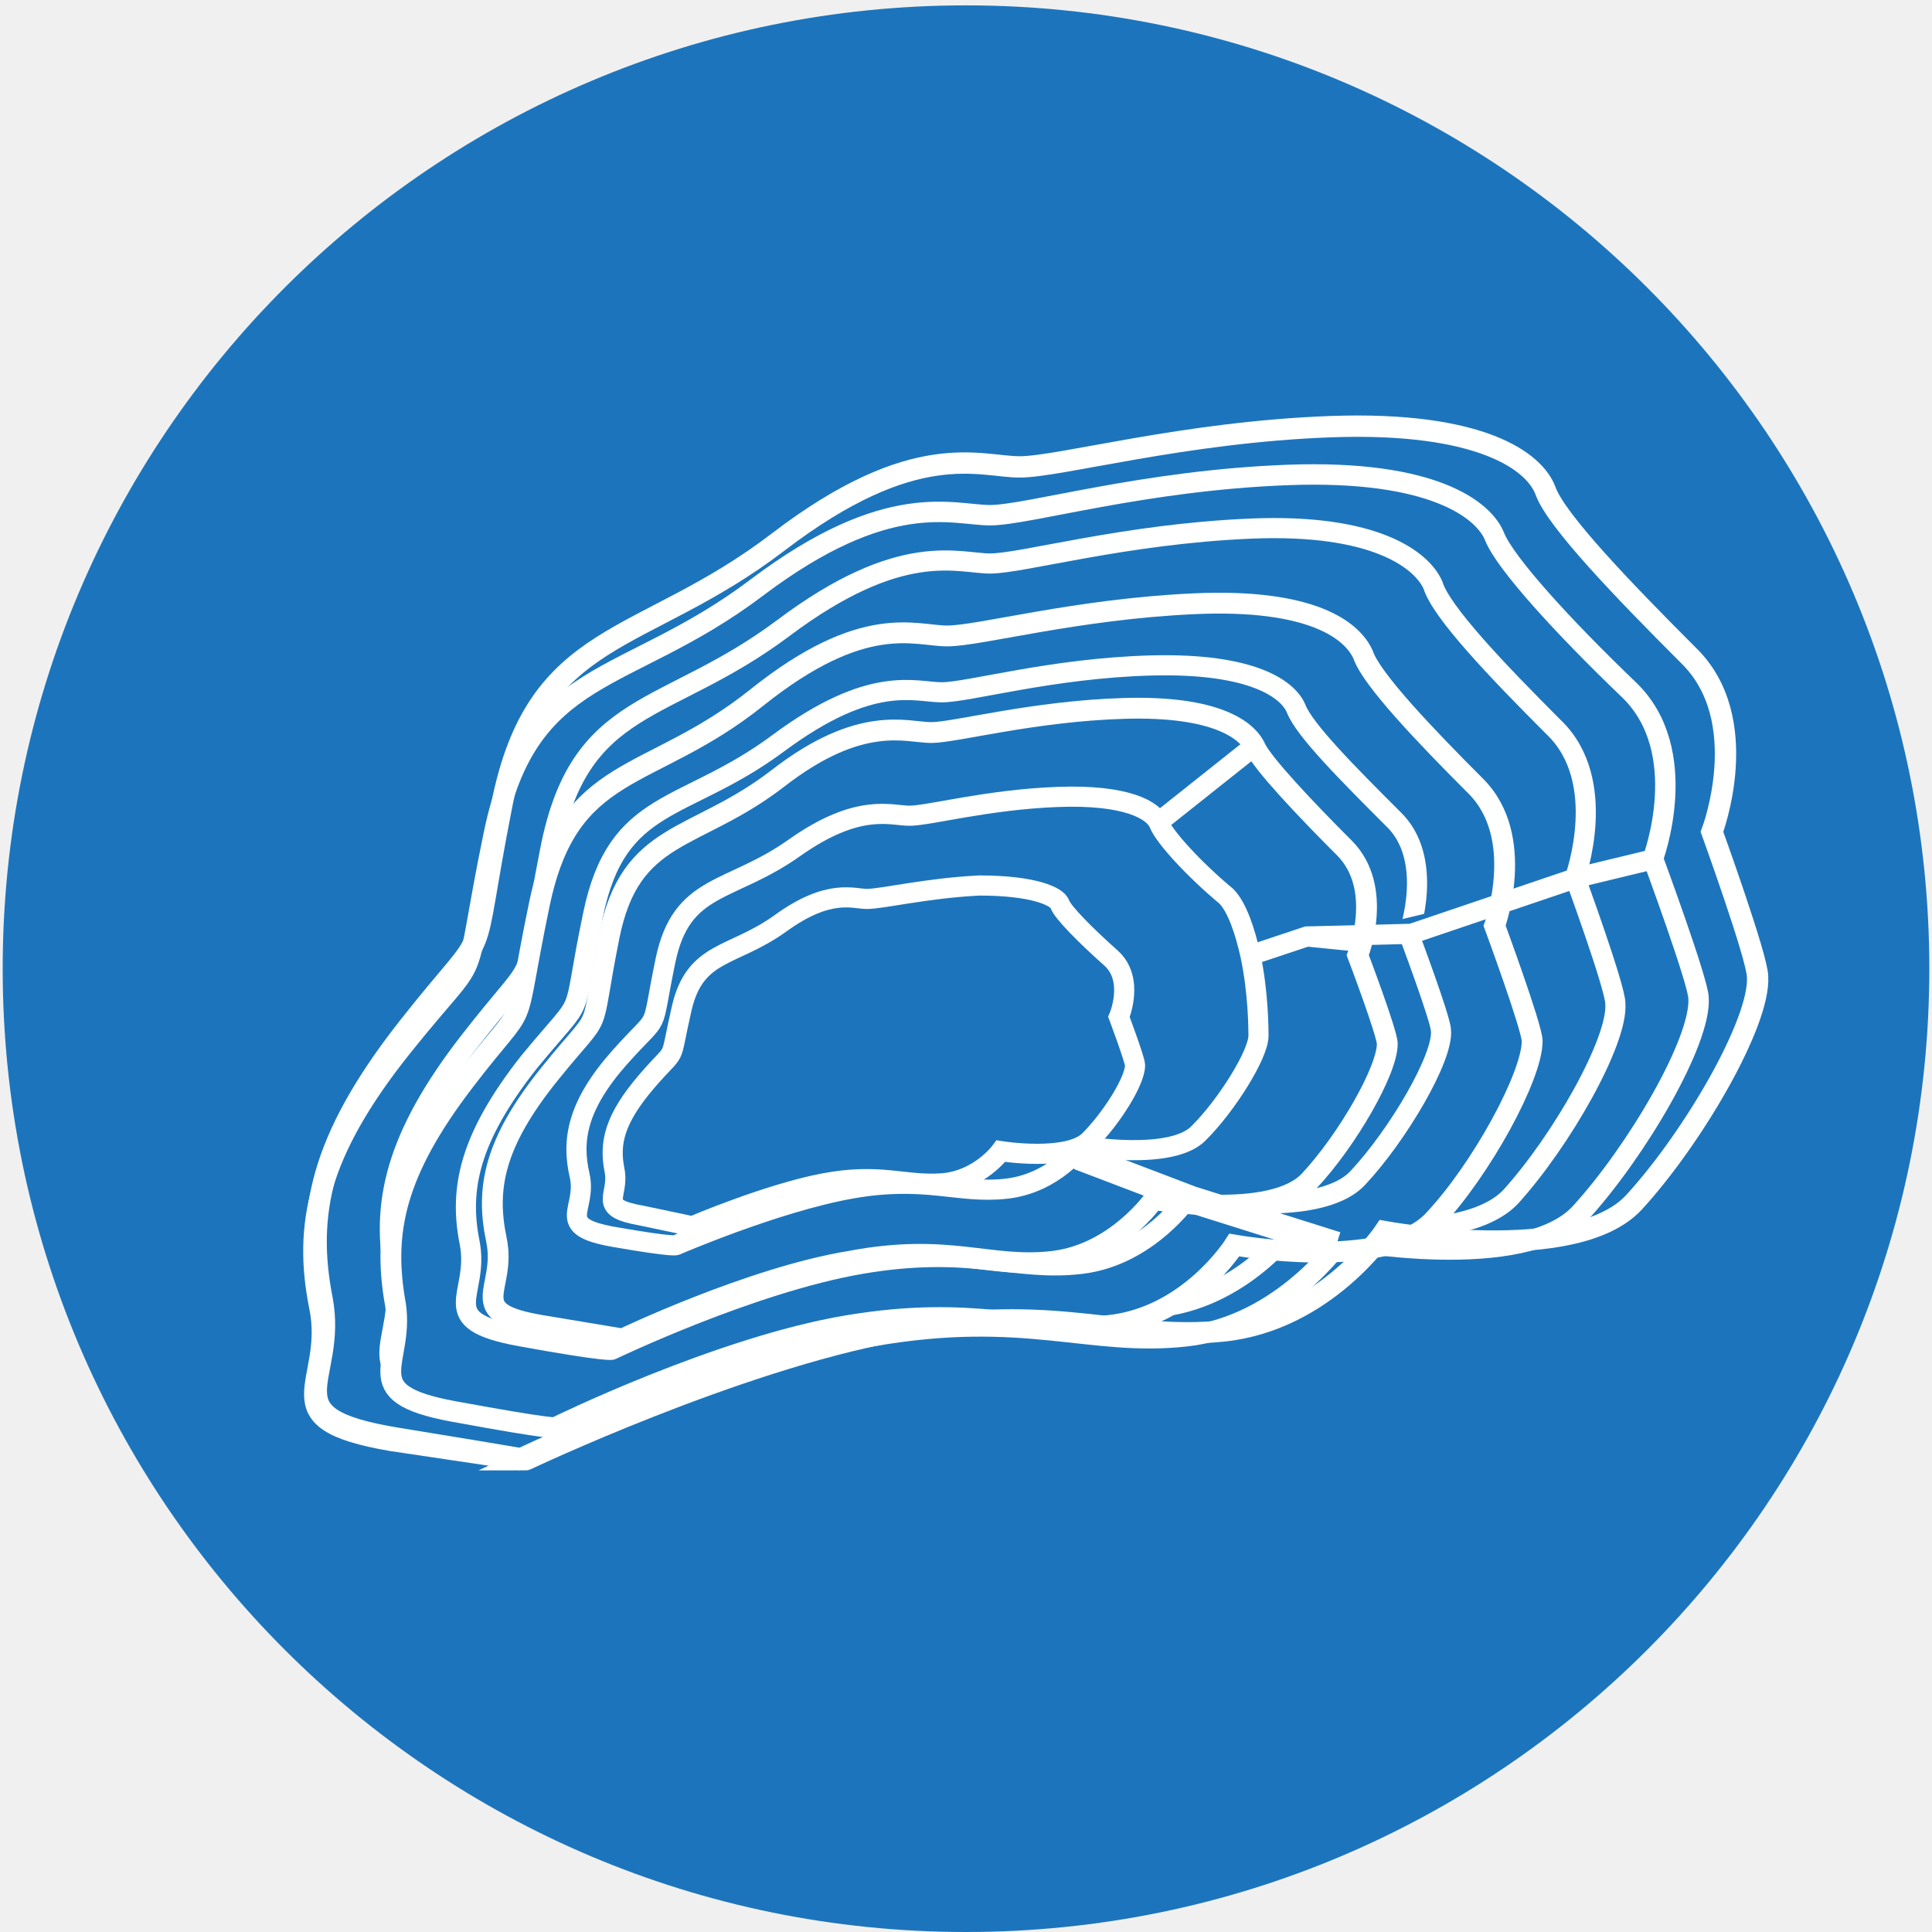
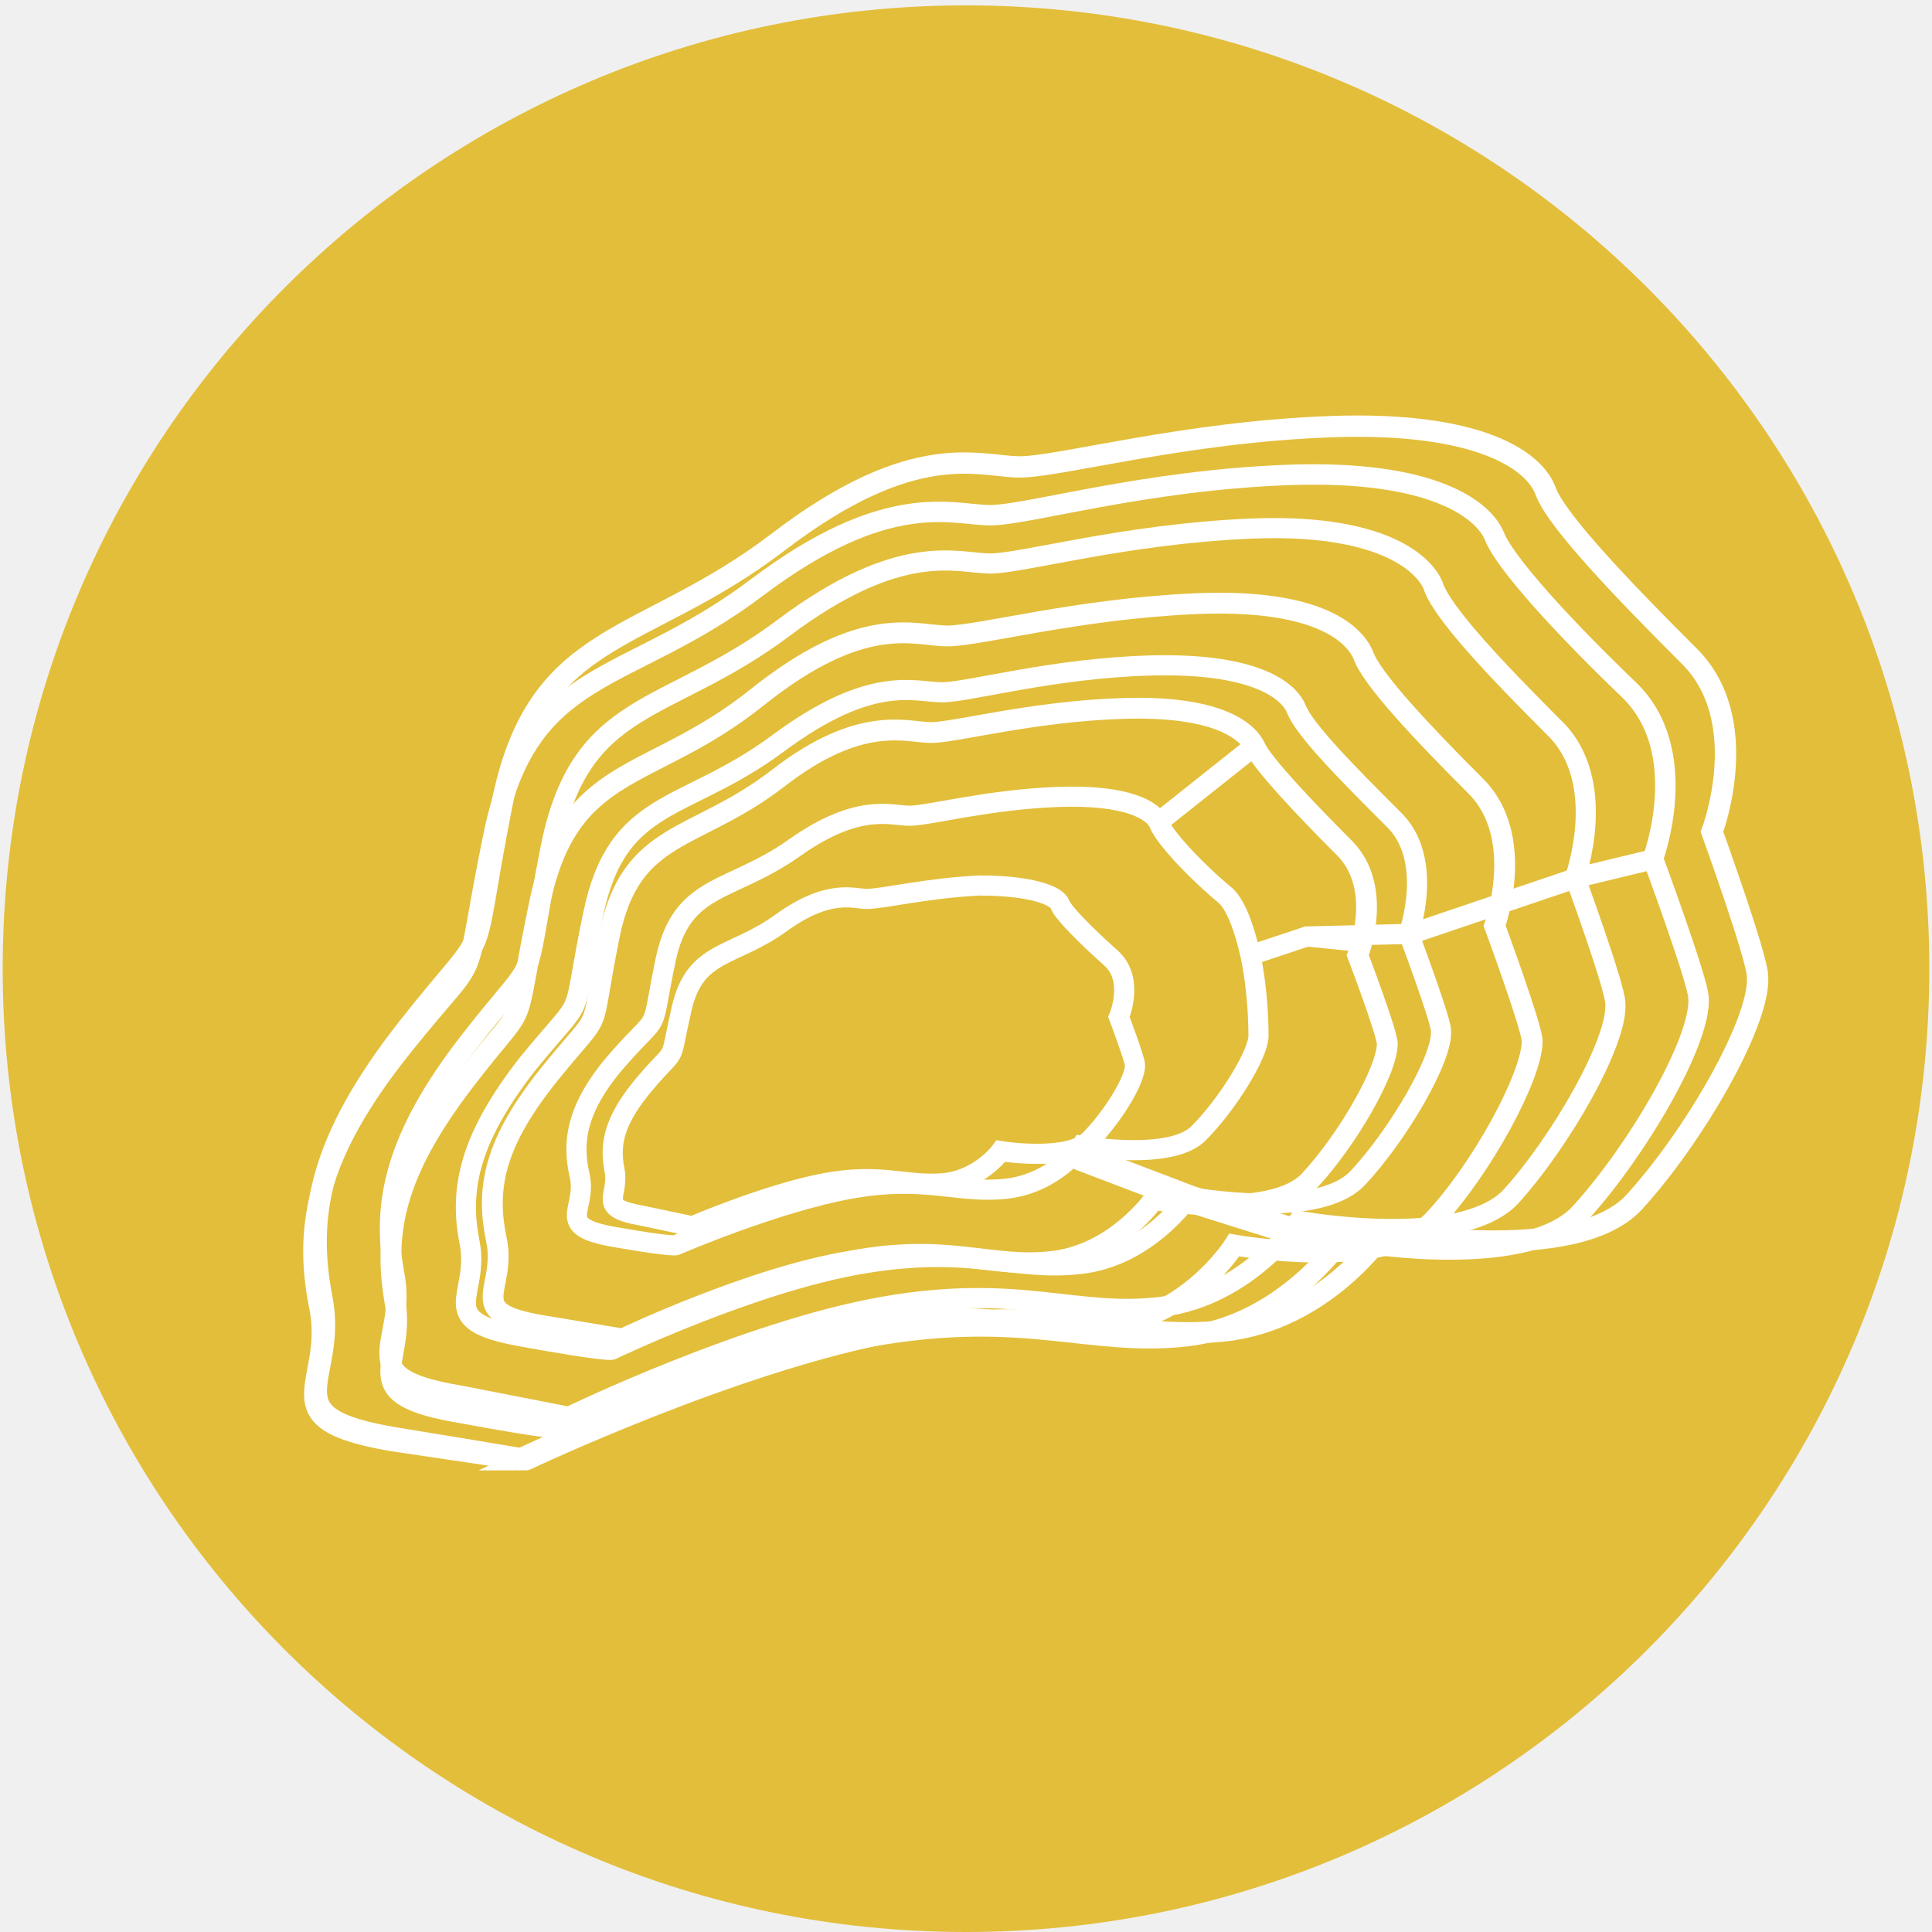
<svg xmlns="http://www.w3.org/2000/svg" version="1.1" id="Layer_1" x="0px" y="0px" viewBox="0 0 72 72" style="enable-background:new 0 0 72 72;" xml:space="preserve">
  <style type="text/css">
- 	.st0{fill:#1C75BC;}
- 	.st1{fill:#1C75BC;stroke:#FFFFFF;stroke-width:0.761;stroke-miterlimit:10;}
- 	.st2{fill:#1C75BC;stroke:#FFFFFF;stroke-width:0.75;stroke-miterlimit:10;}
- 	.st3{fill:#1C75BC;stroke:#FFFFFF;stroke-width:0.776;stroke-miterlimit:10;}
- 	.st4{fill:#1C75BC;stroke:#FFFFFF;stroke-miterlimit:10;}
- 	.st5{fill:none;stroke:#FFFFFF;stroke-width:0.795;stroke-miterlimit:10;}
+ 	.st0{fill:#E3BE3A;}
+ 	.st1{fill:none;}
+ 	.st2{fill:none;stroke:#FFFFFF;stroke-width:0.761;stroke-miterlimit:10;}
+ 	.st3{fill:none;stroke:#FFFFFF;stroke-width:0.75;stroke-miterlimit:10;}
+ 	.st4{fill:none;stroke:#FFFFFF;stroke-width:0.776;stroke-miterlimit:10;}
+ 	.st5{fill:#1C75BC;stroke:#FFFFFF;stroke-width:0.75;stroke-miterlimit:10;}
+ 	.st6{fill:#1C75BC;stroke:#FFFFFF;stroke-miterlimit:10;}
+ 	.st7{fill:none;stroke:#FFFFFF;stroke-width:0.795;stroke-miterlimit:10;}
</style>
  <g>
    <circle class="st0" cx="36" cy="36.1" r="35.9" />
  </g>
  <g>
-     <path class="st0" d="M19.2,55.5c0,0,7.8-3.8,13.7-4.9s8.4,0.4,12.2,0c3.8-0.4,6-3.8,6-3.8s7.1,1.3,9.3-1.1c2.2-2.4,4.7-6.8,4.6-8.5   c0-0.7-1.7-5.5-1.7-5.5s1.6-4.2-0.9-6.7c-2.4-2.4-4.9-5.1-5.3-6.2c-0.4-1.1-2.4-2.7-8-2.4C43.6,16.7,39,18,37.5,18s-3.9-1.1-9,2.9   s-8.9,3.1-10.2,9.8c-1.3,6.7-0.2,4.1-3.5,8.4s-3.8,7.1-3.2,10.2c0.6,3.1-2.1,4.4,2.8,5.3S19.2,55.5,19.2,55.5z" />
-     <path class="st1" d="M19.3,54.4c0,0,7.5-3.6,13.2-4.6s8.1,0.4,11.7,0c3.6-0.4,5.8-3.6,5.8-3.6s6.8,1.3,8.9-1c2.1-2.3,4.5-6.4,4.4-8   c0-0.6-1.7-5.2-1.7-5.2s1.5-4-0.9-6.3S56.1,21,55.7,20s-2.3-2.5-7.7-2.3s-9.7,1.5-11.1,1.5c-1.4,0-3.8-1-8.7,2.7s-8.5,2.9-9.8,9.2   s-0.2,3.9-3.4,7.9s-3.7,6.7-3.1,9.7c0.6,2.9-2,4.2,2.7,5C19.3,54.4,19.3,54.4,19.3,54.4z" />
-     <path class="st2" d="M21.2,52.8c0,0,6.6-3.2,11.7-4.1s7.2,0.4,10.4,0s5.1-3.2,5.1-3.2s6,1.1,7.9-0.9c1.9-2.1,4-5.8,3.9-7.2   c0-0.6-1.5-4.7-1.5-4.7s1.3-3.6-0.8-5.6c-2.1-2.1-4.2-4.3-4.5-5.3c-0.4-0.9-2.1-2.3-6.8-2.1S38.1,21,36.9,21s-3.3-0.9-7.7,2.4   s-7.6,2.6-8.7,8.3c-1.1,5.6-0.2,3.5-3,7.1c-2.8,3.6-3.3,6.1-2.8,8.7c0.5,2.6-1.8,3.8,2.4,4.5C21.2,52.8,21.2,52.8,21.2,52.8z" />
-     <path class="st3" d="M20.7,53.2c0,0,6.1-3,10.9-3.8s6.7,0.3,9.7,0s4.7-3,4.7-3s5.6,1,7.4-0.9c1.8-1.9,3.7-5.4,3.7-6.7   c0-0.5-1.4-4.3-1.4-4.3s1.2-3.3-0.7-5.2c-1.9-1.9-3.9-4-4.2-4.9c-0.4-0.9-1.9-2.1-6.3-1.9c-4.4,0.2-8,1.2-9.2,1.2s-3.1-0.9-7.1,2.3   s-7,2.4-8.1,7.7s-0.2,3.2-2.8,6.6s-3,5.6-2.6,8.1c0.5,2.4-1.6,3.5,2.2,4.2S20.7,53.2,20.7,53.2z" />
-     <path class="st2" d="M22.8,50.3c0,0,5.2-2.5,9.3-3.2s5.7,0.3,8.2,0s4-2.5,4-2.5s4.8,0.9,6.3-0.7s3.2-4.5,3.1-5.5   c0-0.4-1.2-3.6-1.2-3.6s1-2.8-0.6-4.3c-1.6-1.6-3.3-3.3-3.6-4.1c-0.3-0.7-1.6-1.7-5.4-1.6c-3.7,0.1-6.8,1-7.8,1   c-1,0-2.6-0.7-6.1,1.9s-6,2-6.9,6.4c-0.9,4.3-0.1,2.7-2.4,5.5c-2.2,2.8-2.6,4.7-2.2,6.7c0.4,2-1.4,2.9,1.9,3.5S22.8,50.3,22.8,50.3   z" />
-     <path class="st3" d="M23.2,49.9c0,0,4.8-2.3,8.5-2.9c3.7-0.7,5.2,0.3,7.6,0c2.3-0.3,3.7-2.3,3.7-2.3s4.4,0.8,5.8-0.7   s2.9-4.1,2.9-5.1c0-0.4-1.1-3.3-1.1-3.3s1-2.5-0.5-4s-3-3.1-3.3-3.7c-0.3-0.7-1.5-1.6-4.9-1.5s-6.3,0.9-7.2,0.9S32.1,26.6,29,29   s-5.5,1.9-6.3,5.9c-0.8,4-0.1,2.5-2.2,5.1c-2.1,2.6-2.4,4.3-2,6.2c0.4,1.9-1.3,2.7,1.7,3.2S23.2,49.9,23.2,49.9z" />
-     <path class="st2" d="M25.2,46.4c0,0,3.7-1.6,6.5-2.1c2.8-0.5,4,0.2,5.8,0c1.8-0.2,2.8-1.6,2.8-1.6s3.4,0.6,4.4-0.5   c1-1,2.2-2.9,2.2-3.6c0-0.2,0-1.6-0.3-3c-0.2-0.9-0.5-1.8-0.9-2.2c-1.2-1-2.3-2.2-2.5-2.7c-0.2-0.5-1.2-1.1-3.8-1   c-2.6,0.1-4.8,0.7-5.5,0.7s-1.9-0.5-4.3,1.2c-2.4,1.7-4.2,1.3-4.8,4.2s-0.1,1.8-1.7,3.6c-1.6,1.8-1.8,3.1-1.5,4.4s-1,1.9,1.3,2.3   S25.2,46.4,25.2,46.4z" />
-     <path class="st2" d="M25.8,45.7c0,0,2.8-1.2,4.9-1.6s3,0.1,4.4,0c1.4-0.1,2.2-1.2,2.2-1.2s2.5,0.4,3.3-0.4c0.8-0.8,1.7-2.2,1.7-2.8   c0-0.2-0.6-1.8-0.6-1.8s0.6-1.4-0.3-2.2s-1.8-1.7-1.9-2S38.5,33,36.5,33c-2,0.1-3.6,0.5-4.2,0.5c-0.5,0-1.4-0.4-3.2,0.9   c-1.8,1.3-3.2,1-3.7,3.2c-0.5,2.2-0.1,1.3-1.3,2.7c-1.2,1.4-1.4,2.3-1.2,3.3c0.2,1-0.7,1.4,1,1.7C25.8,45.7,25.8,45.7,25.8,45.7z" />
-     <line class="st2" x1="47" y1="27.6" x2="43.1" y2="30.7" />
-     <path class="st2" d="M48.7,34.9l2,0.2L48.7,34.9z" />
-     <polyline class="st2" points="46.6,35.6 48.7,34.9 52.6,34.8 58.8,32.7 61.7,32  " />
-     <polyline class="st4" points="40.2,43.1 44.4,44.7 49.8,46.4  " />
-     <path class="st5" d="M19.6,54.4c0,0,7.8-3.7,13.8-4.8s8.4,0.4,12.2,0s6-3.7,6-3.7s7.1,1.3,9.3-1.1c2.2-2.4,4.7-6.7,4.6-8.4   c0-0.7-1.7-5.4-1.7-5.4s1.6-4.2-0.9-6.6c-2.4-2.4-4.9-5-5.3-6.1c-0.4-1.1-2.4-2.6-8-2.4c-5.5,0.2-10.1,1.5-11.6,1.5s-3.9-1.1-9,2.8   S20,23.4,18.7,30s-0.2,4.1-3.5,8.3s-3.8,7-3.2,10.1c0.6,3.1-2.1,4.4,2.8,5.2S19.6,54.4,19.6,54.4z" />
+     <path class="st1" d="M19.2,55.5c0,0,7.8-3.8,13.7-4.9s8.4,0.4,12.2,0s6-3.8,6-3.8s7.1,1.3,9.3-1.1c2.2-2.4,4.7-6.8,4.6-8.5   c0-0.7-1.7-5.5-1.7-5.5s1.6-4.2-0.9-6.7c-2.4-2.4-4.9-5.1-5.3-6.2c-0.4-1.1-2.4-2.7-8-2.4C43.6,16.7,39,18,37.5,18s-3.9-1.1-9,2.9   s-8.9,3.1-10.2,9.8c-1.3,6.7-0.2,4.1-3.5,8.4s-3.8,7.1-3.2,10.2c0.6,3.1-2.1,4.4,2.8,5.3S19.2,55.5,19.2,55.5z" />
+     <path class="st2" d="M19.3,54.4c0,0,7.5-3.6,13.2-4.6s8.1,0.4,11.7,0c3.6-0.4,5.8-3.6,5.8-3.6s6.8,1.3,8.9-1c2.1-2.3,4.5-6.4,4.4-8   c0-0.6-1.7-5.2-1.7-5.2s1.5-4-0.9-6.3s-4.6-4.7-5-5.7s-2.3-2.5-7.7-2.3s-9.7,1.5-11.1,1.5c-1.4,0-3.8-1-8.7,2.7s-8.5,2.9-9.8,9.2   S18.2,35,15,39s-3.7,6.7-3.1,9.7c0.6,2.9-2,4.2,2.7,5C19.3,54.4,19.3,54.4,19.3,54.4z" />
+     <path class="st3" d="M21.2,52.8c0,0,6.6-3.2,11.7-4.1s7.2,0.4,10.4,0s5.1-3.2,5.1-3.2s6,1.1,7.9-0.9c1.9-2.1,4-5.8,3.9-7.2   c0-0.6-1.5-4.7-1.5-4.7s1.3-3.6-0.8-5.6c-2.1-2.1-4.2-4.3-4.5-5.3c-0.4-0.9-2.1-2.3-6.8-2.1S38.1,21,36.9,21s-3.3-0.9-7.7,2.4   s-7.6,2.6-8.7,8.3c-1.1,5.6-0.2,3.5-3,7.1s-3.3,6.1-2.8,8.7c0.5,2.6-1.8,3.8,2.4,4.5C21.2,52.8,21.2,52.8,21.2,52.8z" />
+     <path class="st4" d="M20.7,53.2c0,0,6.1-3,10.9-3.8s6.7,0.3,9.7,0s4.7-3,4.7-3s5.6,1,7.4-0.9c1.8-1.9,3.7-5.4,3.7-6.7   c0-0.5-1.4-4.3-1.4-4.3s1.2-3.3-0.7-5.2c-1.9-1.9-3.9-4-4.2-4.9c-0.4-0.9-1.9-2.1-6.3-1.9s-8,1.2-9.2,1.2s-3.1-0.9-7.1,2.3   s-7,2.4-8.1,7.7s-0.2,3.2-2.8,6.6s-3,5.6-2.6,8.1c0.5,2.4-1.6,3.5,2.2,4.2S20.7,53.2,20.7,53.2z" />
+     <path class="st3" d="M22.8,50.3c0,0,5.2-2.5,9.3-3.2s5.7,0.3,8.2,0s4-2.5,4-2.5s4.8,0.9,6.3-0.7s3.2-4.5,3.1-5.5   c0-0.4-1.2-3.6-1.2-3.6s1-2.8-0.6-4.3c-1.6-1.6-3.3-3.3-3.6-4.1c-0.3-0.7-1.6-1.7-5.4-1.6c-3.7,0.1-6.8,1-7.8,1s-2.6-0.7-6.1,1.9   s-6,2-6.9,6.4c-0.9,4.3-0.1,2.7-2.4,5.5c-2.2,2.8-2.6,4.7-2.2,6.7s-1.4,2.9,1.9,3.5S22.8,50.3,22.8,50.3z" />
+     <path class="st4" d="M23.2,49.9c0,0,4.8-2.3,8.5-2.9c3.7-0.7,5.2,0.3,7.6,0c2.3-0.3,3.7-2.3,3.7-2.3s4.4,0.8,5.8-0.7   s2.9-4.1,2.9-5.1c0-0.4-1.1-3.3-1.1-3.3s1-2.5-0.5-4s-3-3.1-3.3-3.7c-0.3-0.7-1.5-1.6-4.9-1.5s-6.3,0.9-7.2,0.9S32.1,26.6,29,29   s-5.5,1.9-6.3,5.9s-0.1,2.5-2.2,5.1s-2.4,4.3-2,6.2s-1.3,2.7,1.7,3.2S23.2,49.9,23.2,49.9z" />
+     <path class="st3" d="M25.2,46.4c0,0,3.7-1.6,6.5-2.1s4,0.2,5.8,0s2.8-1.6,2.8-1.6s3.4,0.6,4.4-0.5c1-1,2.2-2.9,2.2-3.6   c0-0.2,0-1.6-0.3-3c-0.2-0.9-0.5-1.8-0.9-2.2c-1.2-1-2.3-2.2-2.5-2.7s-1.2-1.1-3.8-1s-4.8,0.7-5.5,0.7s-1.9-0.5-4.3,1.2   s-4.2,1.3-4.8,4.2s-0.1,1.8-1.7,3.6s-1.8,3.1-1.5,4.4s-1,1.9,1.3,2.3S25.2,46.4,25.2,46.4z" />
+     <path class="st3" d="M25.8,45.7c0,0,2.8-1.2,4.9-1.6s3,0.1,4.4,0s2.2-1.2,2.2-1.2s2.5,0.4,3.3-0.4c0.8-0.8,1.7-2.2,1.7-2.8   c0-0.2-0.6-1.8-0.6-1.8s0.6-1.4-0.3-2.2s-1.8-1.7-1.9-2s-1-0.7-3-0.7c-2,0.1-3.6,0.5-4.2,0.5c-0.5,0-1.4-0.4-3.2,0.9   c-1.8,1.3-3.2,1-3.7,3.2s-0.1,1.3-1.3,2.7c-1.2,1.4-1.4,2.3-1.2,3.3c0.2,1-0.7,1.4,1,1.7C25.8,45.7,25.8,45.7,25.8,45.7z" />
+     <line class="st3" x1="47" y1="27.6" x2="43.1" y2="30.7" />
+     <path class="st5" d="M48.7,34.9l2,0.2L48.7,34.9z" />
+     <polyline class="st3" points="46.6,35.6 48.7,34.9 52.6,34.8 58.8,32.7 61.7,32  " />
+     <polyline class="st6" points="40.2,43.1 44.4,44.7 49.8,46.4  " />
+     <path class="st7" d="M19.6,54.4c0,0,7.8-3.7,13.8-4.8s8.4,0.4,12.2,0s6-3.7,6-3.7s7.1,1.3,9.3-1.1c2.2-2.4,4.7-6.7,4.6-8.4   c0-0.7-1.7-5.4-1.7-5.4s1.6-4.2-0.9-6.6c-2.4-2.4-4.9-5-5.3-6.1c-0.4-1.1-2.4-2.6-8-2.4c-5.5,0.2-10.1,1.5-11.6,1.5s-3.9-1.1-9,2.8   s-9,3.2-10.3,9.8s-0.2,4.1-3.5,8.3s-3.8,7-3.2,10.1c0.6,3.1-2.1,4.4,2.8,5.2S19.6,54.4,19.6,54.4z" />
  </g>
</svg>
